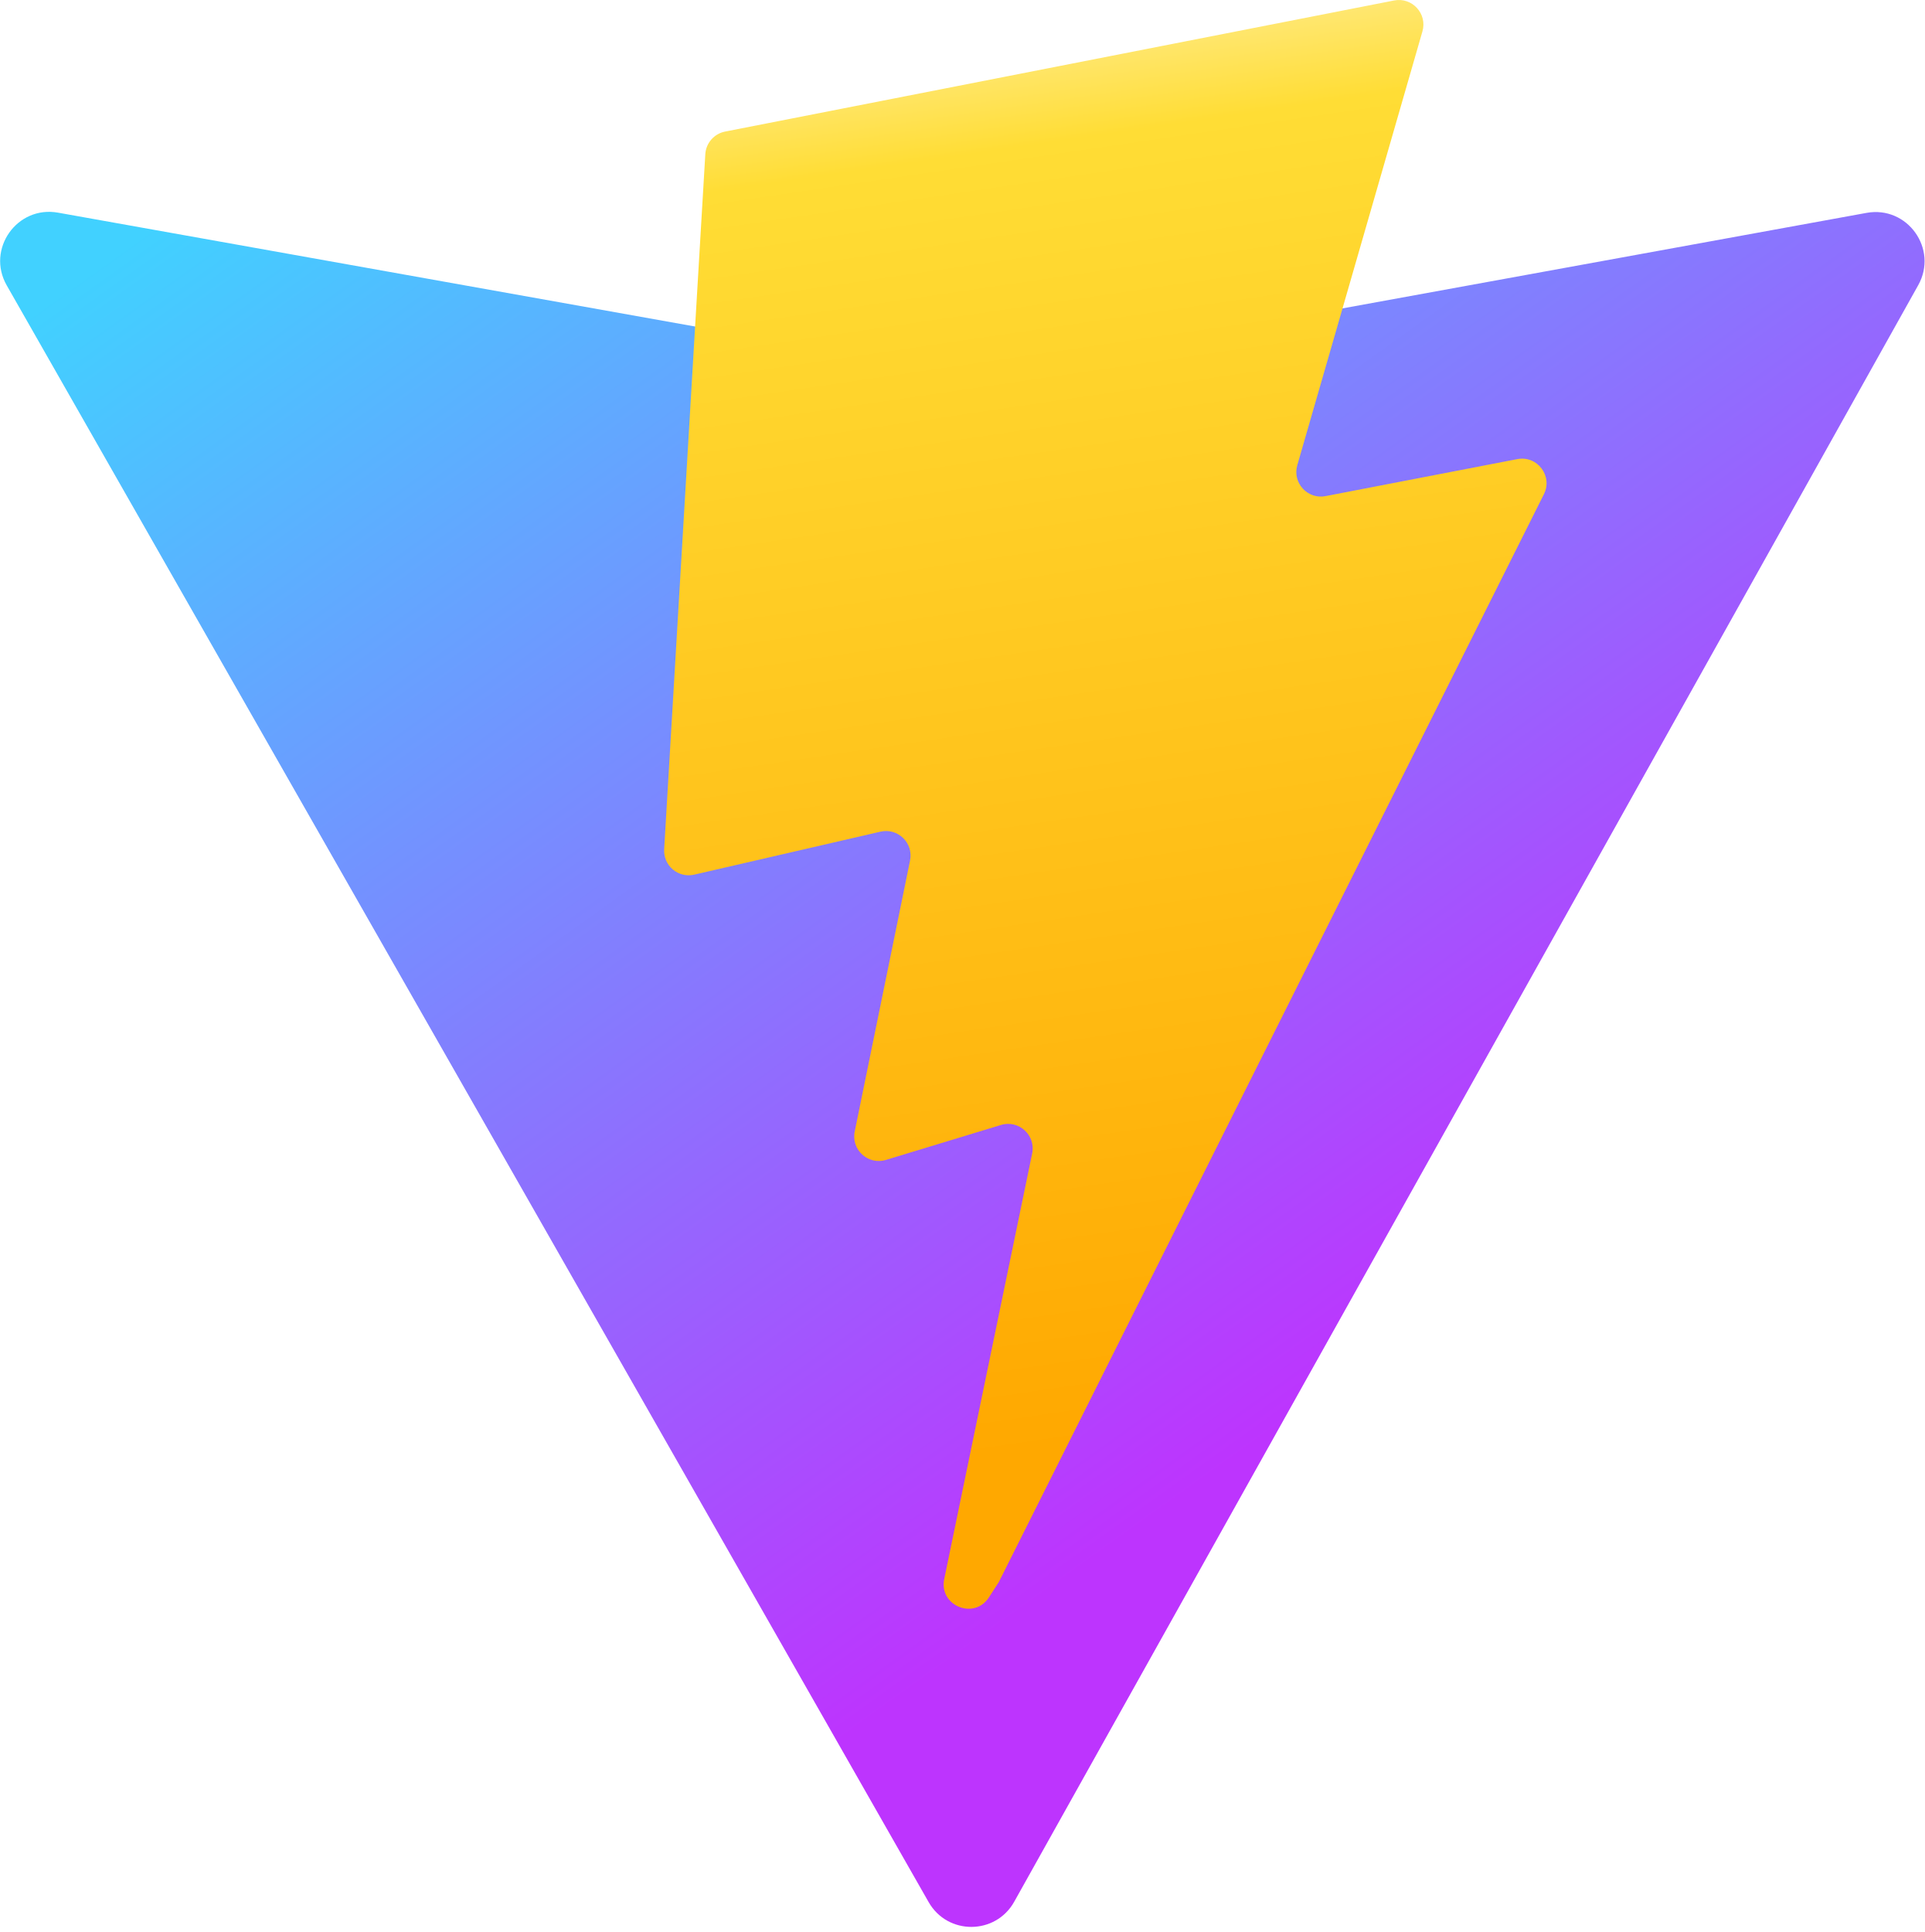
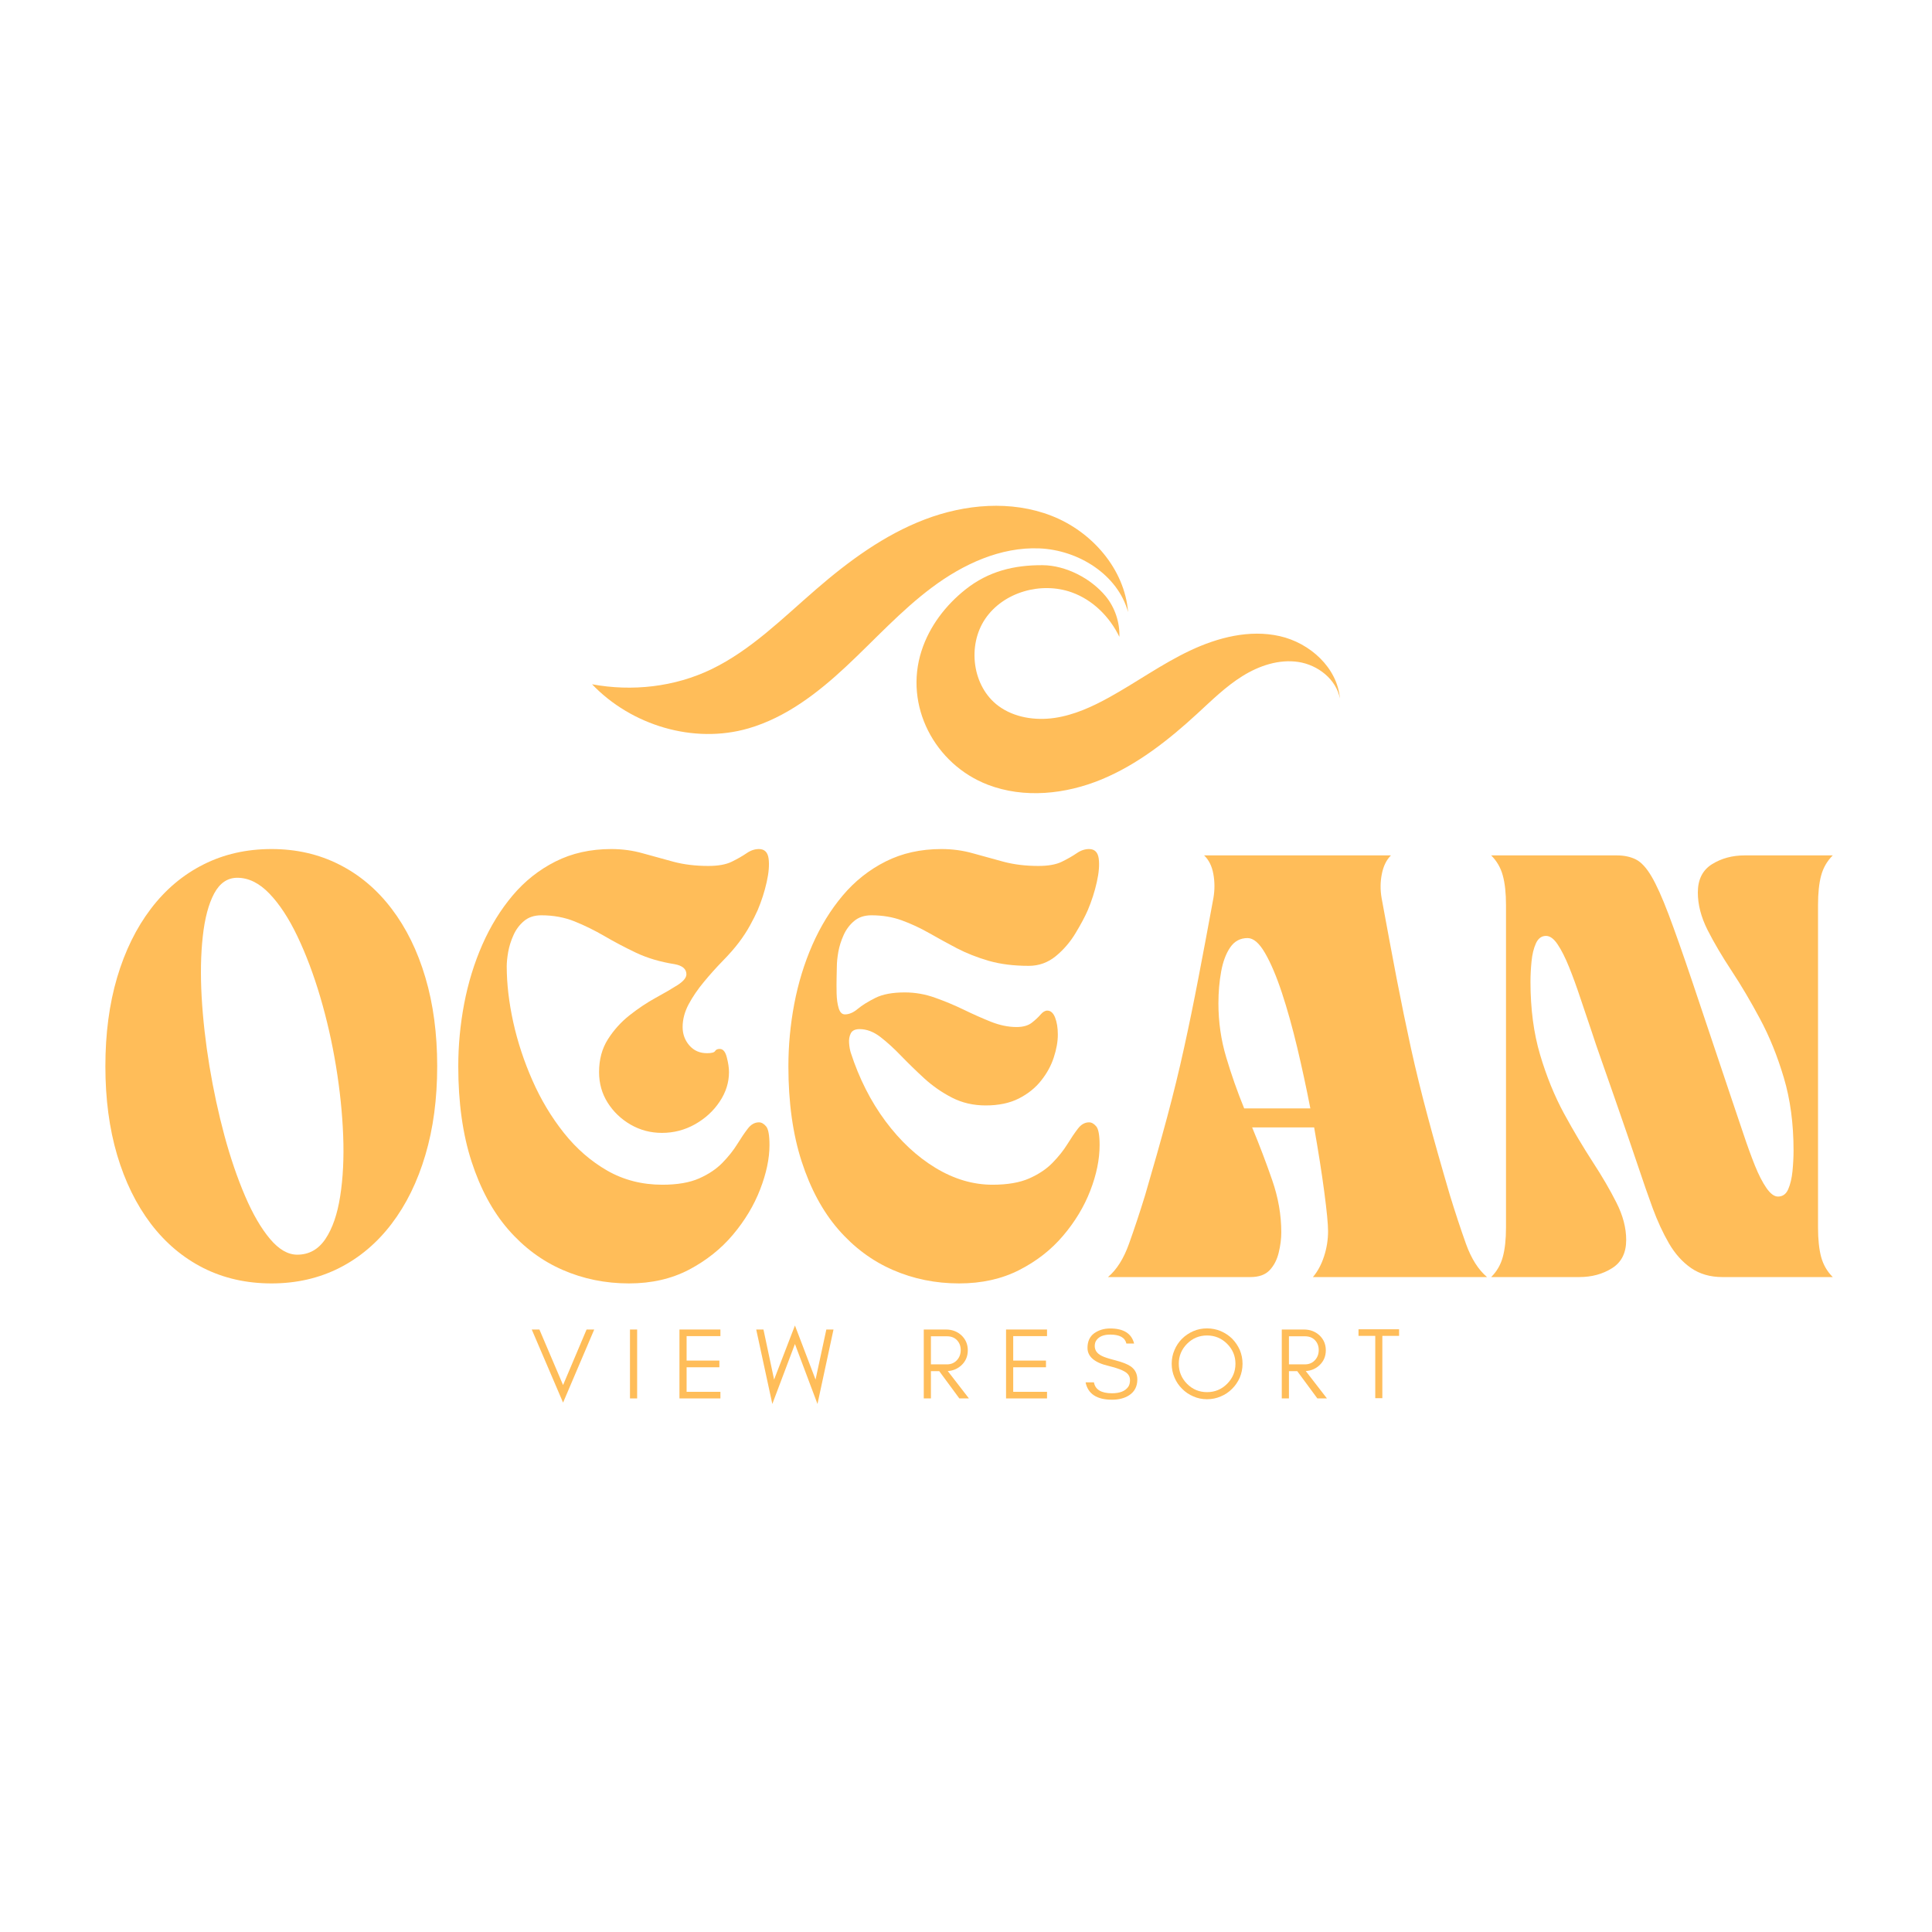
- <svg xmlns="http://www.w3.org/2000/svg" aria-hidden="true" role="img" class="iconify iconify--logos" width="31.88" height="32" preserveAspectRatio="xMidYMid meet" viewBox="0 0 256 257">
+ <svg xmlns="http://www.w3.org/2000/svg" width="500" zoomAndPan="magnify" viewBox="0 0 375 375" height="500" preserveAspectRatio="xMidYMid meet" version="1.0">
  <defs>
-     <linearGradient id="IconifyId1813088fe1fbc01fb466" x1="-.828%" x2="57.636%" y1="7.652%" y2="78.411%">
-       <stop offset="0%" stop-color="#41D1FF" />
-       <stop offset="100%" stop-color="#BD34FE" />
-     </linearGradient>
-     <linearGradient id="IconifyId1813088fe1fbc01fb467" x1="43.376%" x2="50.316%" y1="2.242%" y2="89.03%">
-       <stop offset="0%" stop-color="#FFEA83" />
-       <stop offset="8.333%" stop-color="#FFDD35" />
-       <stop offset="100%" stop-color="#FFA800" />
-     </linearGradient>
+     <g />
+     <clipPath id="dff5c6dfeb">
+       <path d="M 177 109 L 260.316 109 L 260.316 154 L 177 154 Z M 177 109 " clip-rule="nonzero" />
+     </clipPath>
+     <clipPath id="4e3046058a">
+       <path d="M 114.816 98 L 219 98 L 219 143 L 114.816 143 Z M 114.816 98 " clip-rule="nonzero" />
+     </clipPath>
+     <clipPath id="d4c5fda4d0">
+       <rect x="0" width="341" y="0" height="114" />
+     </clipPath>
+     <clipPath id="3f34f9eb80">
+       <rect x="0" width="177" y="0" height="24" />
+     </clipPath>
  </defs>
-   <path fill="url(#IconifyId1813088fe1fbc01fb466)" d="M255.153 37.938L134.897 252.976c-2.483 4.44-8.862 4.466-11.382.048L.875 37.958c-2.746-4.814 1.371-10.646 6.827-9.67l120.385 21.517a6.537 6.537 0 0 0 2.322-.004l117.867-21.483c5.438-.991 9.574 4.796 6.877 9.62Z" />
-   <path fill="url(#IconifyId1813088fe1fbc01fb467)" d="M185.432.063L96.44 17.501a3.268 3.268 0 0 0-2.634 3.014l-5.474 92.456a3.268 3.268 0 0 0 3.997 3.378l24.777-5.718c2.318-.535 4.413 1.507 3.936 3.838l-7.361 36.047c-.495 2.426 1.782 4.5 4.151 3.78l15.304-4.649c2.372-.72 4.652 1.36 4.15 3.788l-11.698 56.621c-.732 3.542 3.979 5.473 5.943 2.437l1.313-2.028l72.516-144.72c1.215-2.423-.88-5.186-3.54-4.672l-25.505 4.922c-2.396.462-4.435-1.77-3.759-4.114l16.646-57.705c.677-2.35-1.37-4.583-3.769-4.113Z" />
+   <g clip-path="url(#dff5c6dfeb)">
+     <path fill="#ffbd59" d="M 248.395 123.473 C 242.539 122.148 236.371 123.727 230.941 126.301 C 225.512 128.871 220.609 132.414 215.355 135.324 C 212.016 137.176 208.477 138.793 204.699 139.348 C 200.918 139.895 196.852 139.285 193.785 137.012 C 188.73 133.262 187.699 125.312 191.238 120.105 C 194.777 114.902 202.098 112.852 208.02 114.977 C 212.105 116.438 215.375 119.695 217.27 123.609 C 217.371 120.809 216.406 117.914 214.617 115.734 C 211.762 112.266 206.867 109.73 202.371 109.703 C 196.812 109.664 191.84 110.898 187.441 114.383 C 183.555 117.457 180.406 121.562 178.875 126.309 C 175.414 136.965 181.43 148.355 191.738 152.316 C 198.785 155.023 206.84 154.168 213.812 151.285 C 220.785 148.398 226.824 143.637 232.371 138.535 C 235.184 135.953 237.922 133.242 241.16 131.227 C 244.398 129.211 248.25 127.914 252.027 128.488 C 255.797 129.066 259.363 131.84 260.074 135.59 C 259.582 129.602 254.254 124.793 248.395 123.473 Z M 248.395 123.473 " fill-opacity="1" fill-rule="nonzero" />
+   </g>
+   <g clip-path="url(#4e3046058a)">
+     <path fill="#ffbd59" d="M 204.094 100.113 C 196.266 97.062 187.324 97.84 179.484 100.832 C 171.648 103.824 164.75 108.891 158.406 114.383 C 151.93 119.977 145.777 126.18 138.078 129.902 C 130.941 133.344 122.703 134.258 114.918 132.816 C 122.52 140.781 134.637 144.477 145.285 141.375 C 152.539 139.266 158.719 134.512 164.238 129.355 C 169.758 124.199 174.84 118.543 180.891 114.027 C 186.941 109.5 194.223 106.125 201.77 106.445 C 209.316 106.762 216.961 111.527 218.961 118.809 C 218.301 110.441 211.914 103.148 204.094 100.113 Z M 204.094 100.113 " fill-opacity="1" fill-rule="nonzero" />
+   </g>
+   <g transform="matrix(1, 0, 0, 1, 17, 161)">
+     <g clip-path="url(#d4c5fda4d0)">
+       <g fill="#ffbd59" fill-opacity="1">
+         <g transform="translate(1.406735, 86.87678)">
+           <g>
+             <path d="M 2.047 -40.922 C 2.047 -47.254 2.805 -53 4.328 -58.156 C 5.859 -63.312 8.039 -67.754 10.875 -71.484 C 13.719 -75.223 17.117 -78.086 21.078 -80.078 C 25.035 -82.078 29.441 -83.078 34.297 -83.078 C 39.098 -83.078 43.473 -82.078 47.422 -80.078 C 51.379 -78.086 54.773 -75.223 57.609 -71.484 C 60.453 -67.754 62.633 -63.312 64.156 -58.156 C 65.688 -53 66.453 -47.254 66.453 -40.922 C 66.453 -34.586 65.688 -28.844 64.156 -23.688 C 62.633 -18.531 60.453 -14.082 57.609 -10.344 C 54.773 -6.613 51.379 -3.75 47.422 -1.75 C 43.473 0.238 39.098 1.234 34.297 1.234 C 29.441 1.234 25.035 0.238 21.078 -1.75 C 17.117 -3.75 13.719 -6.613 10.875 -10.344 C 8.039 -14.082 5.859 -18.531 4.328 -23.688 C 2.805 -28.844 2.047 -34.586 2.047 -40.922 Z M 27.656 -77.5 C 25.75 -77.5 24.25 -76.477 23.156 -74.438 C 22.07 -72.395 21.336 -69.625 20.953 -66.125 C 20.566 -62.633 20.492 -58.719 20.734 -54.375 C 20.984 -50.039 21.488 -45.555 22.25 -40.922 C 23.02 -36.285 23.988 -31.797 25.156 -27.453 C 26.332 -23.117 27.672 -19.203 29.172 -15.703 C 30.672 -12.211 32.281 -9.445 34 -7.406 C 35.719 -5.363 37.477 -4.344 39.281 -4.344 C 41.57 -4.344 43.398 -5.363 44.766 -7.406 C 46.129 -9.445 47.082 -12.211 47.625 -15.703 C 48.176 -19.203 48.367 -23.117 48.203 -27.453 C 48.035 -31.797 47.57 -36.285 46.812 -40.922 C 46.051 -45.555 45.031 -50.039 43.75 -54.375 C 42.469 -58.719 40.992 -62.633 39.328 -66.125 C 37.66 -69.625 35.844 -72.395 33.875 -74.438 C 31.914 -76.477 29.844 -77.5 27.656 -77.5 Z M 27.656 -77.5 " />
+           </g>
+         </g>
+       </g>
+       <g fill="#ffbd59" fill-opacity="1">
+         <g transform="translate(69.90288, 86.87678)">
+           <g>
+             <path d="M 35.188 1.234 C 30.602 1.234 26.305 0.359 22.297 -1.391 C 18.285 -3.141 14.766 -5.758 11.734 -9.25 C 8.711 -12.738 6.344 -17.129 4.625 -22.422 C 2.906 -27.711 2.047 -33.879 2.047 -40.922 C 2.047 -44.961 2.426 -49 3.188 -53.031 C 3.957 -57.07 5.129 -60.891 6.703 -64.484 C 8.285 -68.086 10.25 -71.281 12.594 -74.062 C 14.945 -76.852 17.719 -79.051 20.906 -80.656 C 24.102 -82.27 27.719 -83.078 31.75 -83.078 C 33.883 -83.078 35.922 -82.801 37.859 -82.25 C 39.797 -81.707 41.785 -81.16 43.828 -80.609 C 45.867 -80.066 48.117 -79.797 50.578 -79.797 C 52.484 -79.797 53.992 -80.066 55.109 -80.609 C 56.234 -81.16 57.191 -81.707 57.984 -82.25 C 58.773 -82.801 59.582 -83.078 60.406 -83.078 C 61.488 -83.078 62.113 -82.461 62.281 -81.234 C 62.445 -80.004 62.32 -78.473 61.906 -76.641 C 61.5 -74.816 60.914 -73.004 60.156 -71.203 C 59.77 -70.328 59.273 -69.344 58.672 -68.25 C 58.078 -67.164 57.367 -66.078 56.547 -64.984 C 55.68 -63.836 54.617 -62.625 53.359 -61.344 C 52.109 -60.062 50.895 -58.707 49.719 -57.281 C 48.539 -55.863 47.555 -54.422 46.766 -52.953 C 45.984 -51.484 45.594 -50.008 45.594 -48.531 C 45.594 -47.164 46.023 -45.977 46.891 -44.969 C 47.766 -43.957 48.91 -43.453 50.328 -43.453 C 51.203 -43.453 51.723 -43.586 51.891 -43.859 C 52.055 -44.141 52.359 -44.281 52.797 -44.281 C 53.441 -44.281 53.898 -43.734 54.172 -42.641 C 54.453 -41.547 54.594 -40.594 54.594 -39.781 C 54.594 -37.758 53.988 -35.848 52.781 -34.047 C 51.582 -32.242 49.988 -30.781 48 -29.656 C 46.008 -28.539 43.867 -27.984 41.578 -27.984 C 39.391 -27.984 37.367 -28.516 35.516 -29.578 C 33.66 -30.648 32.172 -32.07 31.047 -33.844 C 29.93 -35.613 29.375 -37.594 29.375 -39.781 C 29.375 -42.227 29.945 -44.352 31.094 -46.156 C 32.238 -47.957 33.645 -49.516 35.312 -50.828 C 36.977 -52.141 38.656 -53.258 40.344 -54.188 C 42.039 -55.113 43.461 -55.941 44.609 -56.672 C 45.754 -57.41 46.328 -58.109 46.328 -58.766 C 46.328 -59.797 45.562 -60.453 44.031 -60.734 C 41.25 -61.172 38.766 -61.906 36.578 -62.938 C 34.398 -63.977 32.352 -65.055 30.438 -66.172 C 28.531 -67.285 26.594 -68.238 24.625 -69.031 C 22.664 -69.82 20.516 -70.219 18.172 -70.219 C 16.805 -70.219 15.688 -69.848 14.812 -69.109 C 13.938 -68.379 13.254 -67.469 12.766 -66.375 C 12.273 -65.281 11.93 -64.188 11.734 -63.094 C 11.547 -62.008 11.453 -61.082 11.453 -60.312 C 11.453 -56.938 11.875 -53.32 12.719 -49.469 C 13.57 -45.625 14.816 -41.848 16.453 -38.141 C 18.086 -34.43 20.117 -31.047 22.547 -27.984 C 24.973 -24.93 27.781 -22.488 30.969 -20.656 C 34.164 -18.832 37.727 -17.922 41.656 -17.922 C 44.551 -17.922 46.926 -18.328 48.781 -19.141 C 50.633 -19.961 52.145 -20.973 53.312 -22.172 C 54.488 -23.379 55.445 -24.582 56.188 -25.781 C 56.926 -26.977 57.609 -27.984 58.234 -28.797 C 58.859 -29.617 59.582 -30.031 60.406 -30.031 C 60.895 -30.031 61.359 -29.77 61.797 -29.25 C 62.234 -28.738 62.453 -27.523 62.453 -25.609 C 62.453 -22.992 61.848 -20.129 60.641 -17.016 C 59.441 -13.91 57.68 -10.977 55.359 -8.219 C 53.047 -5.469 50.195 -3.203 46.812 -1.422 C 43.426 0.348 39.551 1.234 35.188 1.234 Z M 35.188 1.234 " />
+           </g>
+         </g>
+       </g>
+       <g fill="#ffbd59" fill-opacity="1">
+         <g transform="translate(133.9799, 86.87678)">
+           <g>
+             <path d="M 2.047 -40.922 C 2.047 -44.961 2.426 -49 3.188 -53.031 C 3.957 -57.07 5.129 -60.891 6.703 -64.484 C 8.285 -68.086 10.25 -71.281 12.594 -74.062 C 14.945 -76.852 17.719 -79.051 20.906 -80.656 C 24.102 -82.27 27.719 -83.078 31.75 -83.078 C 33.883 -83.078 35.922 -82.801 37.859 -82.25 C 39.797 -81.707 41.785 -81.16 43.828 -80.609 C 45.867 -80.066 48.117 -79.797 50.578 -79.797 C 52.484 -79.797 53.992 -80.066 55.109 -80.609 C 56.234 -81.16 57.191 -81.707 57.984 -82.25 C 58.773 -82.801 59.582 -83.078 60.406 -83.078 C 61.488 -83.078 62.113 -82.461 62.281 -81.234 C 62.445 -80.004 62.32 -78.473 61.906 -76.641 C 61.5 -74.816 60.914 -73.004 60.156 -71.203 C 59.613 -69.953 58.82 -68.469 57.781 -66.75 C 56.75 -65.031 55.469 -63.539 53.938 -62.281 C 52.406 -61.031 50.66 -60.406 48.703 -60.406 C 45.805 -60.406 43.223 -60.727 40.953 -61.375 C 38.691 -62.031 36.617 -62.848 34.734 -63.828 C 32.859 -64.816 31.062 -65.801 29.344 -66.781 C 27.625 -67.758 25.863 -68.578 24.062 -69.234 C 22.258 -69.891 20.297 -70.219 18.172 -70.219 C 16.805 -70.219 15.688 -69.848 14.812 -69.109 C 13.938 -68.379 13.254 -67.469 12.766 -66.375 C 12.273 -65.281 11.93 -64.188 11.734 -63.094 C 11.547 -62.008 11.453 -61.082 11.453 -60.312 C 11.453 -59.938 11.438 -59.242 11.406 -58.234 C 11.383 -57.223 11.383 -56.156 11.406 -55.031 C 11.438 -53.914 11.57 -52.961 11.812 -52.172 C 12.062 -51.379 12.461 -50.984 13.016 -50.984 C 13.828 -50.984 14.656 -51.336 15.5 -52.047 C 16.352 -52.754 17.488 -53.461 18.906 -54.172 C 20.32 -54.891 22.234 -55.25 24.641 -55.25 C 26.648 -55.25 28.609 -54.906 30.516 -54.219 C 32.43 -53.539 34.289 -52.766 36.094 -51.891 C 37.895 -51.016 39.656 -50.234 41.375 -49.547 C 43.094 -48.867 44.742 -48.531 46.328 -48.531 C 47.578 -48.531 48.555 -48.801 49.266 -49.344 C 49.973 -49.895 50.547 -50.426 50.984 -50.938 C 51.422 -51.457 51.859 -51.719 52.297 -51.719 C 52.953 -51.719 53.457 -51.27 53.812 -50.375 C 54.164 -49.477 54.344 -48.375 54.344 -47.062 C 54.344 -45.695 54.082 -44.223 53.562 -42.641 C 53.051 -41.055 52.234 -39.555 51.109 -38.141 C 49.992 -36.723 48.547 -35.562 46.766 -34.656 C 44.992 -33.758 42.852 -33.312 40.344 -33.312 C 37.945 -33.312 35.766 -33.816 33.797 -34.828 C 31.836 -35.836 30.051 -37.078 28.438 -38.547 C 26.832 -40.023 25.332 -41.484 23.938 -42.922 C 22.551 -44.367 21.203 -45.598 19.891 -46.609 C 18.578 -47.617 17.238 -48.125 15.875 -48.125 C 15 -48.125 14.426 -47.848 14.156 -47.297 C 13.883 -46.754 13.773 -46.129 13.828 -45.422 C 13.879 -44.711 13.988 -44.086 14.156 -43.547 C 15.789 -38.523 18.039 -34.086 20.906 -30.234 C 23.77 -26.391 27.004 -23.375 30.609 -21.188 C 34.211 -19.008 37.895 -17.922 41.656 -17.922 C 44.551 -17.922 46.926 -18.328 48.781 -19.141 C 50.633 -19.961 52.145 -20.973 53.312 -22.172 C 54.488 -23.379 55.445 -24.582 56.188 -25.781 C 56.926 -26.977 57.609 -27.984 58.234 -28.797 C 58.859 -29.617 59.582 -30.031 60.406 -30.031 C 60.895 -30.031 61.359 -29.77 61.797 -29.25 C 62.234 -28.738 62.453 -27.523 62.453 -25.609 C 62.453 -22.828 61.848 -19.879 60.641 -16.766 C 59.441 -13.66 57.68 -10.742 55.359 -8.016 C 53.047 -5.285 50.195 -3.062 46.812 -1.344 C 43.426 0.375 39.551 1.234 35.188 1.234 C 30.602 1.234 26.305 0.359 22.297 -1.391 C 18.285 -3.141 14.766 -5.758 11.734 -9.25 C 8.711 -12.738 6.344 -17.129 4.625 -22.422 C 2.906 -27.711 2.047 -33.879 2.047 -40.922 Z M 2.047 -40.922 " />
+           </g>
+         </g>
+       </g>
+       <g fill="#ffbd59" fill-opacity="1">
+         <g transform="translate(198.057, 86.87678)">
+           <g>
+             <path d="M 0 0 C 1.688 -1.414 3.047 -3.566 4.078 -6.453 C 5.117 -9.348 6.16 -12.488 7.203 -15.875 C 8.836 -21.438 10.27 -26.508 11.5 -31.094 C 12.727 -35.676 13.816 -40.133 14.766 -44.469 C 15.723 -48.812 16.648 -53.328 17.547 -58.016 C 18.453 -62.711 19.426 -67.898 20.469 -73.578 C 20.738 -75.16 20.734 -76.711 20.453 -78.234 C 20.18 -79.766 19.582 -80.969 18.656 -81.844 L 54.922 -81.844 C 54.047 -80.969 53.457 -79.766 53.156 -78.234 C 52.852 -76.711 52.836 -75.16 53.109 -73.578 C 54.148 -67.898 55.117 -62.711 56.016 -58.016 C 56.922 -53.328 57.848 -48.812 58.797 -44.469 C 59.754 -40.133 60.848 -35.676 62.078 -31.094 C 63.305 -26.508 64.738 -21.438 66.375 -15.875 C 67.414 -12.488 68.453 -9.348 69.484 -6.453 C 70.523 -3.566 71.891 -1.414 73.578 0 L 39.781 0 C 40.707 -1.094 41.426 -2.43 41.938 -4.016 C 42.457 -5.598 42.719 -7.234 42.719 -8.922 C 42.719 -10.285 42.473 -12.82 41.984 -16.531 C 41.492 -20.238 40.836 -24.41 40.016 -29.047 L 27.984 -29.047 C 29.41 -25.609 30.707 -22.195 31.875 -18.812 C 33.051 -15.438 33.641 -12.055 33.641 -8.672 C 33.641 -7.422 33.473 -6.113 33.141 -4.75 C 32.816 -3.383 32.234 -2.25 31.391 -1.344 C 30.547 -0.445 29.301 0 27.656 0 Z M 26.438 -32.734 L 39.281 -32.734 C 38.52 -36.66 37.676 -40.57 36.75 -44.469 C 35.82 -48.375 34.828 -51.938 33.766 -55.156 C 32.703 -58.375 31.609 -60.953 30.484 -62.891 C 29.367 -64.828 28.238 -65.797 27.094 -65.797 C 25.676 -65.797 24.555 -65.195 23.734 -64 C 22.91 -62.801 22.32 -61.234 21.969 -59.297 C 21.613 -57.359 21.438 -55.297 21.438 -53.109 C 21.438 -49.516 21.941 -46.023 22.953 -42.641 C 23.961 -39.254 25.125 -35.953 26.438 -32.734 Z M 26.438 -32.734 " />
+           </g>
+         </g>
+       </g>
+       <g fill="#ffbd59" fill-opacity="1">
+         <g transform="translate(271.6269, 86.87678)">
+           <g>
+             <path d="M 0.812 0 C 1.906 -1.094 2.656 -2.391 3.062 -3.891 C 3.477 -5.391 3.688 -7.312 3.688 -9.656 L 3.688 -72.188 C 3.688 -74.531 3.477 -76.453 3.062 -77.953 C 2.656 -79.453 1.906 -80.75 0.812 -81.844 L 25.203 -81.844 C 26.617 -81.844 27.848 -81.582 28.891 -81.062 C 29.93 -80.539 30.941 -79.445 31.922 -77.781 C 32.898 -76.125 34.004 -73.672 35.234 -70.422 C 36.461 -67.18 38.004 -62.805 39.859 -57.297 L 47.547 -34.375 C 48.316 -32.133 49.066 -29.91 49.797 -27.703 C 50.535 -25.492 51.27 -23.473 52 -21.641 C 52.738 -19.816 53.488 -18.359 54.25 -17.266 C 55.02 -16.172 55.758 -15.625 56.469 -15.625 C 57.395 -15.625 58.062 -16.102 58.469 -17.062 C 58.883 -18.02 59.16 -19.191 59.297 -20.578 C 59.43 -21.973 59.5 -23.297 59.5 -24.547 C 59.5 -29.785 58.867 -34.504 57.609 -38.703 C 56.359 -42.91 54.816 -46.719 52.984 -50.125 C 51.16 -53.539 49.32 -56.648 47.469 -59.453 C 45.613 -62.266 44.055 -64.91 42.797 -67.391 C 41.547 -69.879 40.922 -72.297 40.922 -74.641 C 40.922 -77.148 41.832 -78.977 43.656 -80.125 C 45.488 -81.27 47.602 -81.844 50 -81.844 L 67.109 -81.844 C 66.016 -80.75 65.266 -79.453 64.859 -77.953 C 64.453 -76.453 64.25 -74.531 64.25 -72.188 L 64.25 -9.656 C 64.25 -7.312 64.453 -5.391 64.859 -3.891 C 65.266 -2.391 66.016 -1.094 67.109 0 L 45.672 0 C 43.328 0 41.305 -0.582 39.609 -1.75 C 37.922 -2.926 36.488 -4.523 35.312 -6.547 C 34.145 -8.566 33.094 -10.844 32.156 -13.375 C 31.227 -15.914 30.301 -18.578 29.375 -21.359 C 28.832 -22.992 28.148 -25 27.328 -27.375 C 26.516 -29.75 25.656 -32.234 24.75 -34.828 C 23.852 -37.422 23.008 -39.832 22.219 -42.062 C 21.426 -44.301 20.812 -46.102 20.375 -47.469 C 19.613 -49.707 18.863 -51.93 18.125 -54.141 C 17.395 -56.348 16.66 -58.363 15.922 -60.188 C 15.18 -62.02 14.441 -63.484 13.703 -64.578 C 12.973 -65.672 12.223 -66.219 11.453 -66.219 C 10.586 -66.219 9.938 -65.738 9.5 -64.781 C 9.062 -63.82 8.773 -62.645 8.641 -61.25 C 8.504 -59.863 8.438 -58.547 8.438 -57.297 C 8.438 -52.055 9.062 -47.332 10.312 -43.125 C 11.562 -38.926 13.113 -35.117 14.969 -31.703 C 16.832 -28.297 18.676 -25.188 20.5 -22.375 C 22.332 -19.57 23.875 -16.926 25.125 -14.438 C 26.383 -11.957 27.016 -9.547 27.016 -7.203 C 27.016 -4.691 26.098 -2.863 24.266 -1.719 C 22.441 -0.57 20.328 0 17.922 0 Z M 0.812 0 " />
+           </g>
+         </g>
+       </g>
+     </g>
+   </g>
+   <g transform="matrix(1, 0, 0, 1, 102, 254)">
+     <g clip-path="url(#3f34f9eb80)">
+       <g fill="#ffbd59" fill-opacity="1">
+         <g transform="translate(1.010428, 17.43291)">
+           <g>
+             <path d="M 6.281 0.812 L 0.203 -13.375 L 1.688 -13.375 L 6.281 -2.594 L 10.844 -13.375 L 12.328 -13.375 Z M 6.281 0.812 " />
+           </g>
+         </g>
+       </g>
+       <g fill="#ffbd59" fill-opacity="1">
+         <g transform="translate(18.81053, 17.43291)">
+           <g>
+             <path d="M 2.859 0 L 1.469 0 L 1.469 -13.375 L 2.859 -13.375 Z M 2.859 0 " />
+           </g>
+         </g>
+       </g>
+       <g fill="#ffbd59" fill-opacity="1">
+         <g transform="translate(28.41109, 17.43291)">
+           <g>
+             <path d="M 9.422 0 L 1.469 0 L 1.469 -13.375 L 9.422 -13.375 L 9.422 -12.094 L 2.859 -12.094 L 2.859 -7.344 L 9.219 -7.344 L 9.219 -6.047 L 2.859 -6.047 L 2.859 -1.281 L 9.422 -1.281 Z M 9.422 0 " />
+           </g>
+         </g>
+       </g>
+       <g fill="#ffbd59" fill-opacity="1">
+         <g transform="translate(44.57914, 17.43291)">
+           <g>
+             <path d="M 12.094 1.078 L 7.719 -10.562 L 3.328 1.078 L 0.203 -13.375 L 1.609 -13.375 L 3.672 -3.656 L 7.719 -14.156 L 11.719 -3.656 L 13.812 -13.375 L 15.203 -13.375 Z M 12.094 1.078 " />
+           </g>
+         </g>
+       </g>
+       <g fill="#ffbd59" fill-opacity="1">
+         <g transform="translate(65.25007, 17.43291)">
+           <g />
+         </g>
+       </g>
+       <g fill="#ffbd59" fill-opacity="1">
+         <g transform="translate(75.83379, 17.43291)">
+           <g>
+             <path d="M 2.859 -6.609 L 5.953 -6.609 C 6.734 -6.609 7.375 -6.867 7.875 -7.391 C 8.383 -7.93 8.641 -8.598 8.641 -9.391 C 8.641 -10.16 8.395 -10.801 7.906 -11.312 C 7.426 -11.812 6.773 -12.062 5.953 -12.062 L 2.859 -12.062 Z M 10.016 -9.344 C 10.016 -8.176 9.602 -7.207 8.781 -6.438 C 8.039 -5.75 7.156 -5.375 6.125 -5.312 L 10.234 0 L 8.375 0 L 4.469 -5.297 L 2.859 -5.297 L 2.859 0 L 1.469 0 L 1.469 -13.375 L 5.766 -13.375 C 6.953 -13.375 7.957 -13 8.781 -12.25 C 9.602 -11.469 10.016 -10.5 10.016 -9.344 Z M 10.016 -9.344 " />
+           </g>
+         </g>
+       </g>
+       <g fill="#ffbd59" fill-opacity="1">
+         <g transform="translate(91.80522, 17.43291)">
+           <g>
+             <path d="M 9.422 0 L 1.469 0 L 1.469 -13.375 L 9.422 -13.375 L 9.422 -12.094 L 2.859 -12.094 L 2.859 -7.344 L 9.219 -7.344 L 9.219 -6.047 L 2.859 -6.047 L 2.859 -1.281 L 9.422 -1.281 Z M 9.422 0 " />
+           </g>
+         </g>
+       </g>
+       <g fill="#ffbd59" fill-opacity="1">
+         <g transform="translate(107.9733, 17.43291)">
+           <g>
+             <path d="M 5.188 -6.312 C 2.469 -6.945 1.109 -8.113 1.109 -9.812 C 1.109 -11.07 1.547 -12.02 2.422 -12.656 C 3.297 -13.27 4.328 -13.578 5.516 -13.578 C 8.117 -13.578 9.664 -12.602 10.156 -10.656 L 8.656 -10.656 C 8.395 -11.812 7.348 -12.391 5.516 -12.391 C 4.223 -12.391 3.32 -12.008 2.812 -11.25 C 2.613 -10.957 2.516 -10.598 2.516 -10.172 C 2.516 -9.348 2.961 -8.711 3.859 -8.266 C 4.273 -8.035 5.164 -7.742 6.531 -7.391 C 7.895 -7.035 8.883 -6.645 9.5 -6.219 C 10.352 -5.613 10.781 -4.766 10.781 -3.672 C 10.781 -2.328 10.25 -1.305 9.188 -0.609 C 8.289 -0.035 7.188 0.25 5.875 0.25 C 2.914 0.25 1.203 -0.875 0.734 -3.125 L 2.359 -3.125 C 2.609 -1.707 3.781 -1 5.875 -1 C 7.375 -1 8.422 -1.414 9.016 -2.25 C 9.242 -2.57 9.359 -3.016 9.359 -3.578 C 9.359 -4.129 9.145 -4.582 8.719 -4.938 C 8.102 -5.438 6.926 -5.895 5.188 -6.312 Z M 5.188 -6.312 " />
+           </g>
+         </g>
+       </g>
+       <g fill="#ffbd59" fill-opacity="1">
+         <g transform="translate(124.5346, 17.43291)">
+           <g>
+             <path d="M 13.266 -6.734 C 13.266 -8.234 12.723 -9.523 11.641 -10.609 C 10.566 -11.68 9.27 -12.219 7.75 -12.219 C 6.238 -12.219 4.945 -11.68 3.875 -10.609 C 2.801 -9.523 2.266 -8.234 2.266 -6.734 C 2.266 -5.211 2.801 -3.91 3.875 -2.828 C 4.945 -1.754 6.238 -1.219 7.75 -1.219 C 9.27 -1.219 10.566 -1.754 11.641 -2.828 C 12.723 -3.91 13.266 -5.211 13.266 -6.734 Z M 14.641 -6.734 C 14.641 -5.785 14.461 -4.891 14.109 -4.047 C 13.734 -3.211 13.238 -2.488 12.625 -1.875 C 12 -1.238 11.266 -0.742 10.422 -0.391 C 9.586 -0.023 8.695 0.156 7.75 0.156 C 6.801 0.156 5.914 -0.023 5.094 -0.391 C 4.258 -0.742 3.531 -1.238 2.906 -1.875 C 2.281 -2.488 1.789 -3.211 1.438 -4.047 C 1.07 -4.891 0.891 -5.785 0.891 -6.734 C 0.891 -7.672 1.07 -8.562 1.438 -9.406 C 1.789 -10.238 2.281 -10.969 2.906 -11.594 C 3.531 -12.207 4.258 -12.695 5.094 -13.062 C 5.914 -13.414 6.801 -13.594 7.75 -13.594 C 8.695 -13.594 9.586 -13.414 10.422 -13.062 C 11.266 -12.695 12 -12.207 12.625 -11.594 C 13.238 -10.969 13.734 -10.238 14.109 -9.406 C 14.461 -8.562 14.641 -7.672 14.641 -6.734 Z M 14.641 -6.734 " />
+           </g>
+         </g>
+       </g>
+       <g fill="#ffbd59" fill-opacity="1">
+         <g transform="translate(145.3235, 17.43291)">
+           <g>
+             <path d="M 2.859 -6.609 L 5.953 -6.609 C 6.734 -6.609 7.375 -6.867 7.875 -7.391 C 8.383 -7.93 8.641 -8.598 8.641 -9.391 C 8.641 -10.16 8.395 -10.801 7.906 -11.312 C 7.426 -11.812 6.773 -12.062 5.953 -12.062 L 2.859 -12.062 Z M 10.016 -9.344 C 10.016 -8.176 9.602 -7.207 8.781 -6.438 C 8.039 -5.75 7.156 -5.375 6.125 -5.312 L 10.234 0 L 8.375 0 L 4.469 -5.297 L 2.859 -5.297 L 2.859 0 L 1.469 0 L 1.469 -13.375 L 5.766 -13.375 C 6.953 -13.375 7.957 -13 8.781 -12.25 C 9.602 -11.469 10.016 -10.5 10.016 -9.344 Z M 10.016 -9.344 " />
+           </g>
+         </g>
+       </g>
+       <g fill="#ffbd59" fill-opacity="1">
+         <g transform="translate(161.2949, 17.43291)">
+           <g>
+             <path d="M 0.391 -12.141 L 0.391 -13.422 L 8.266 -13.422 L 8.266 -12.141 L 5.016 -12.141 L 5.016 -0.047 L 3.641 -0.047 L 3.641 -12.141 Z M 0.391 -12.141 " />
+           </g>
+         </g>
+       </g>
+     </g>
+   </g>
</svg>
